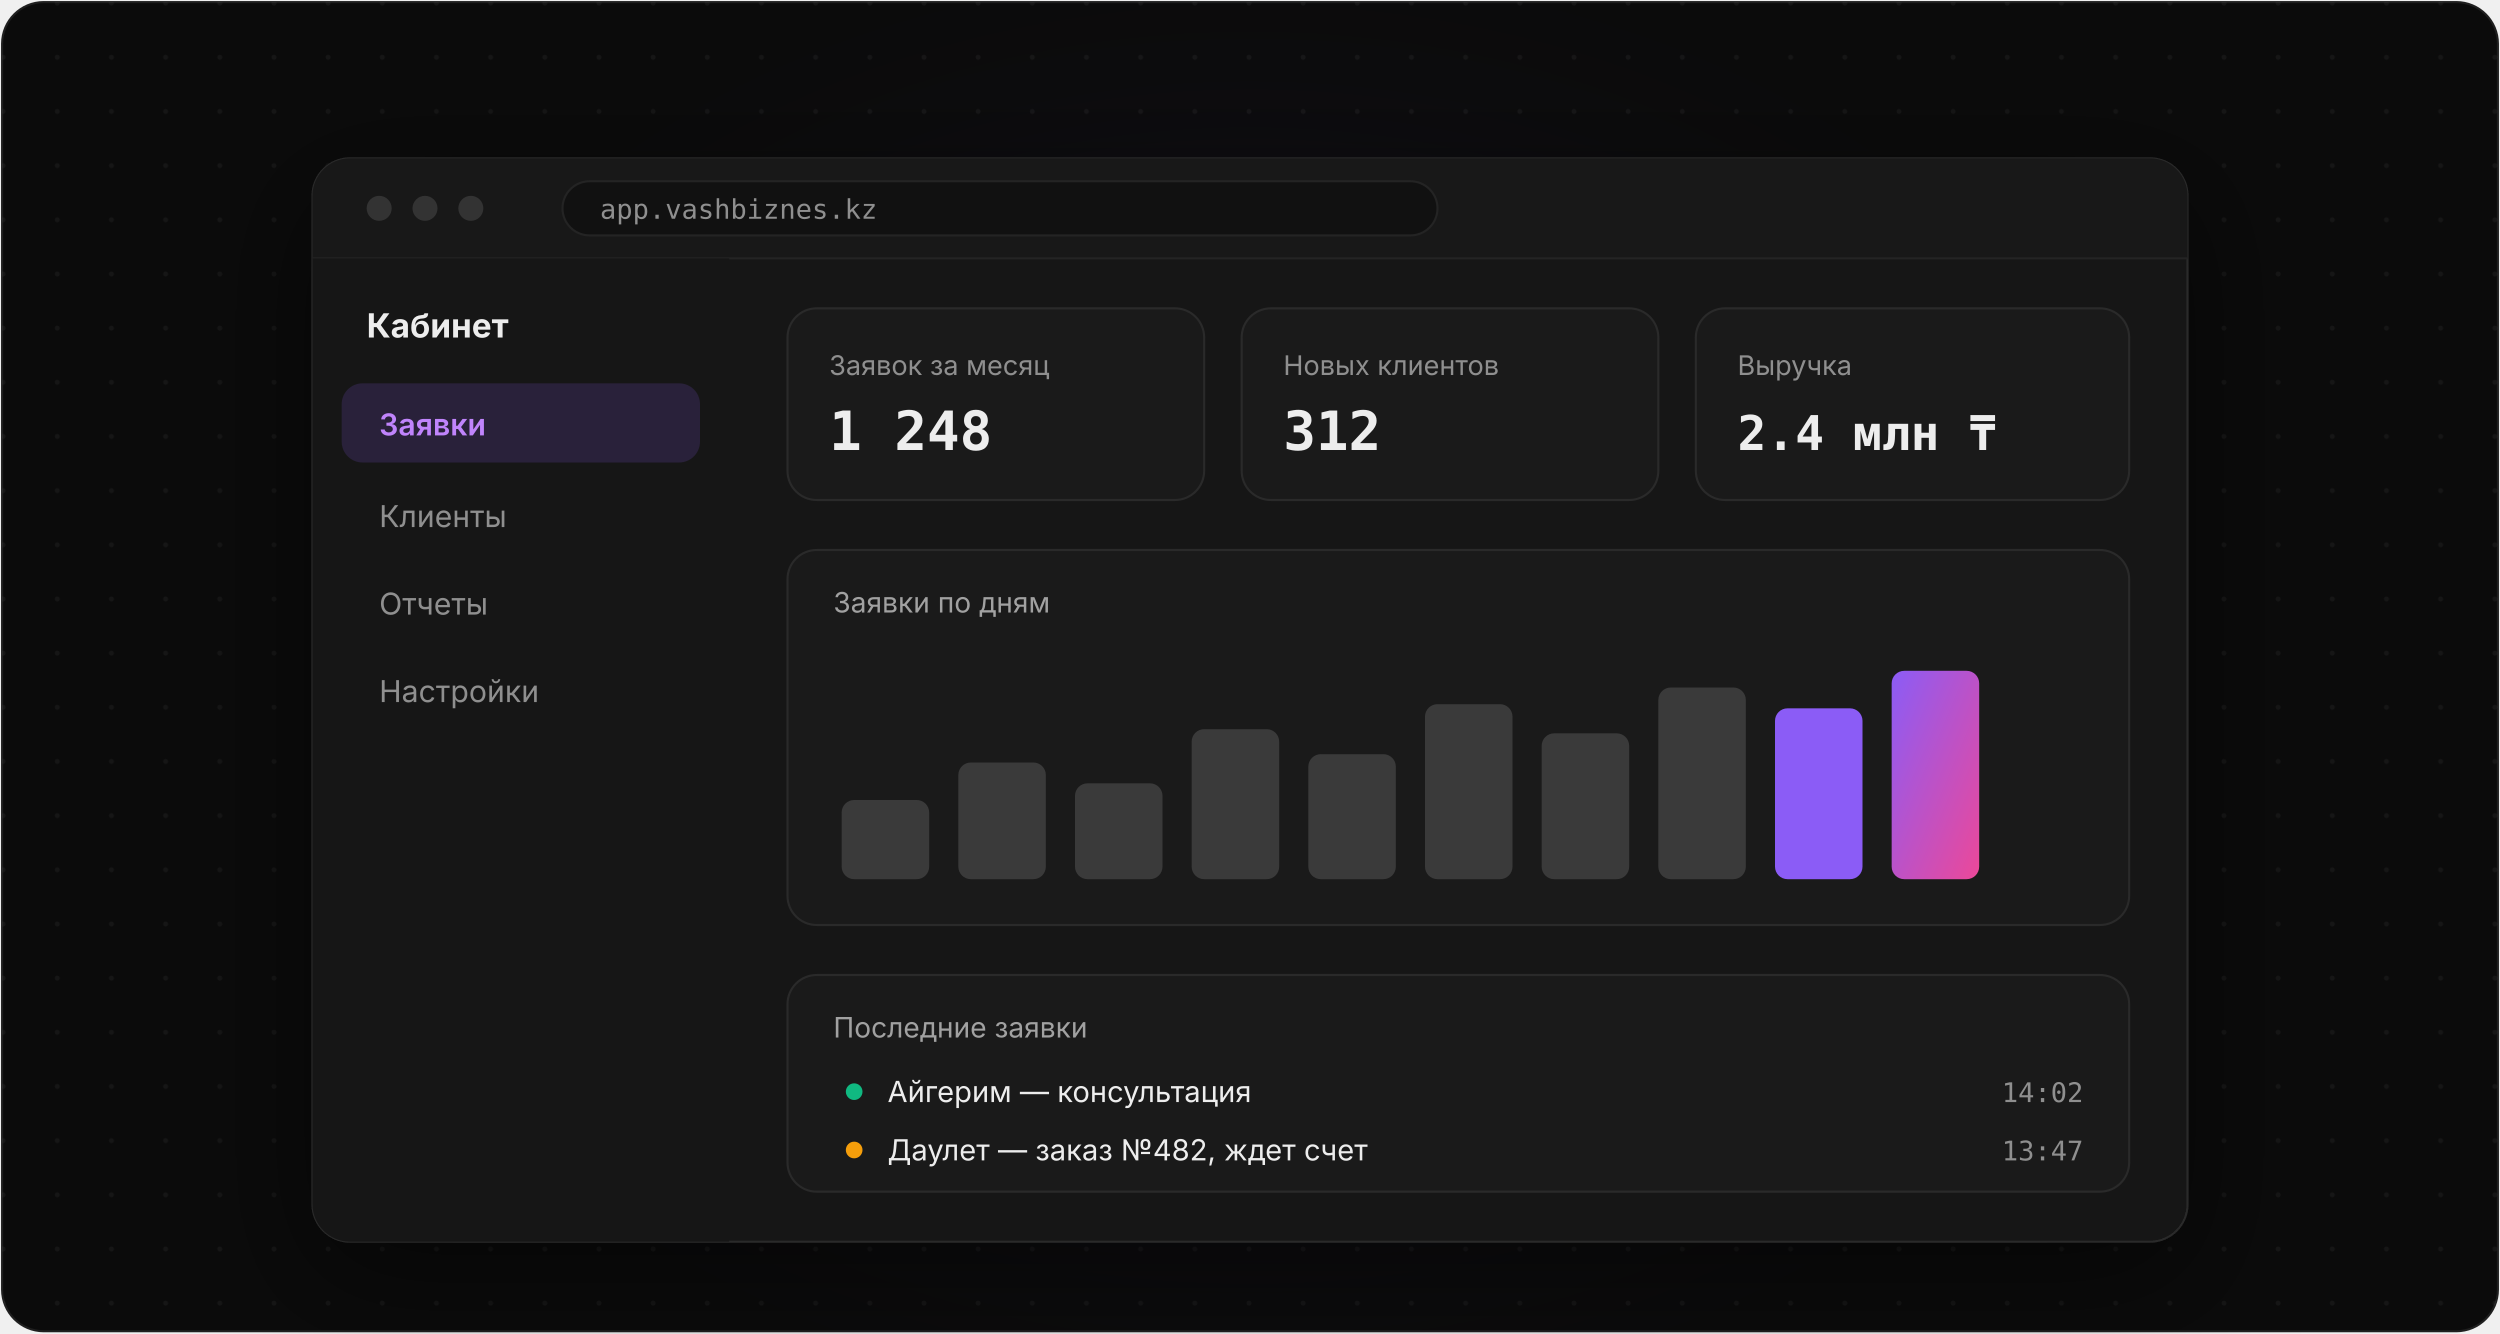
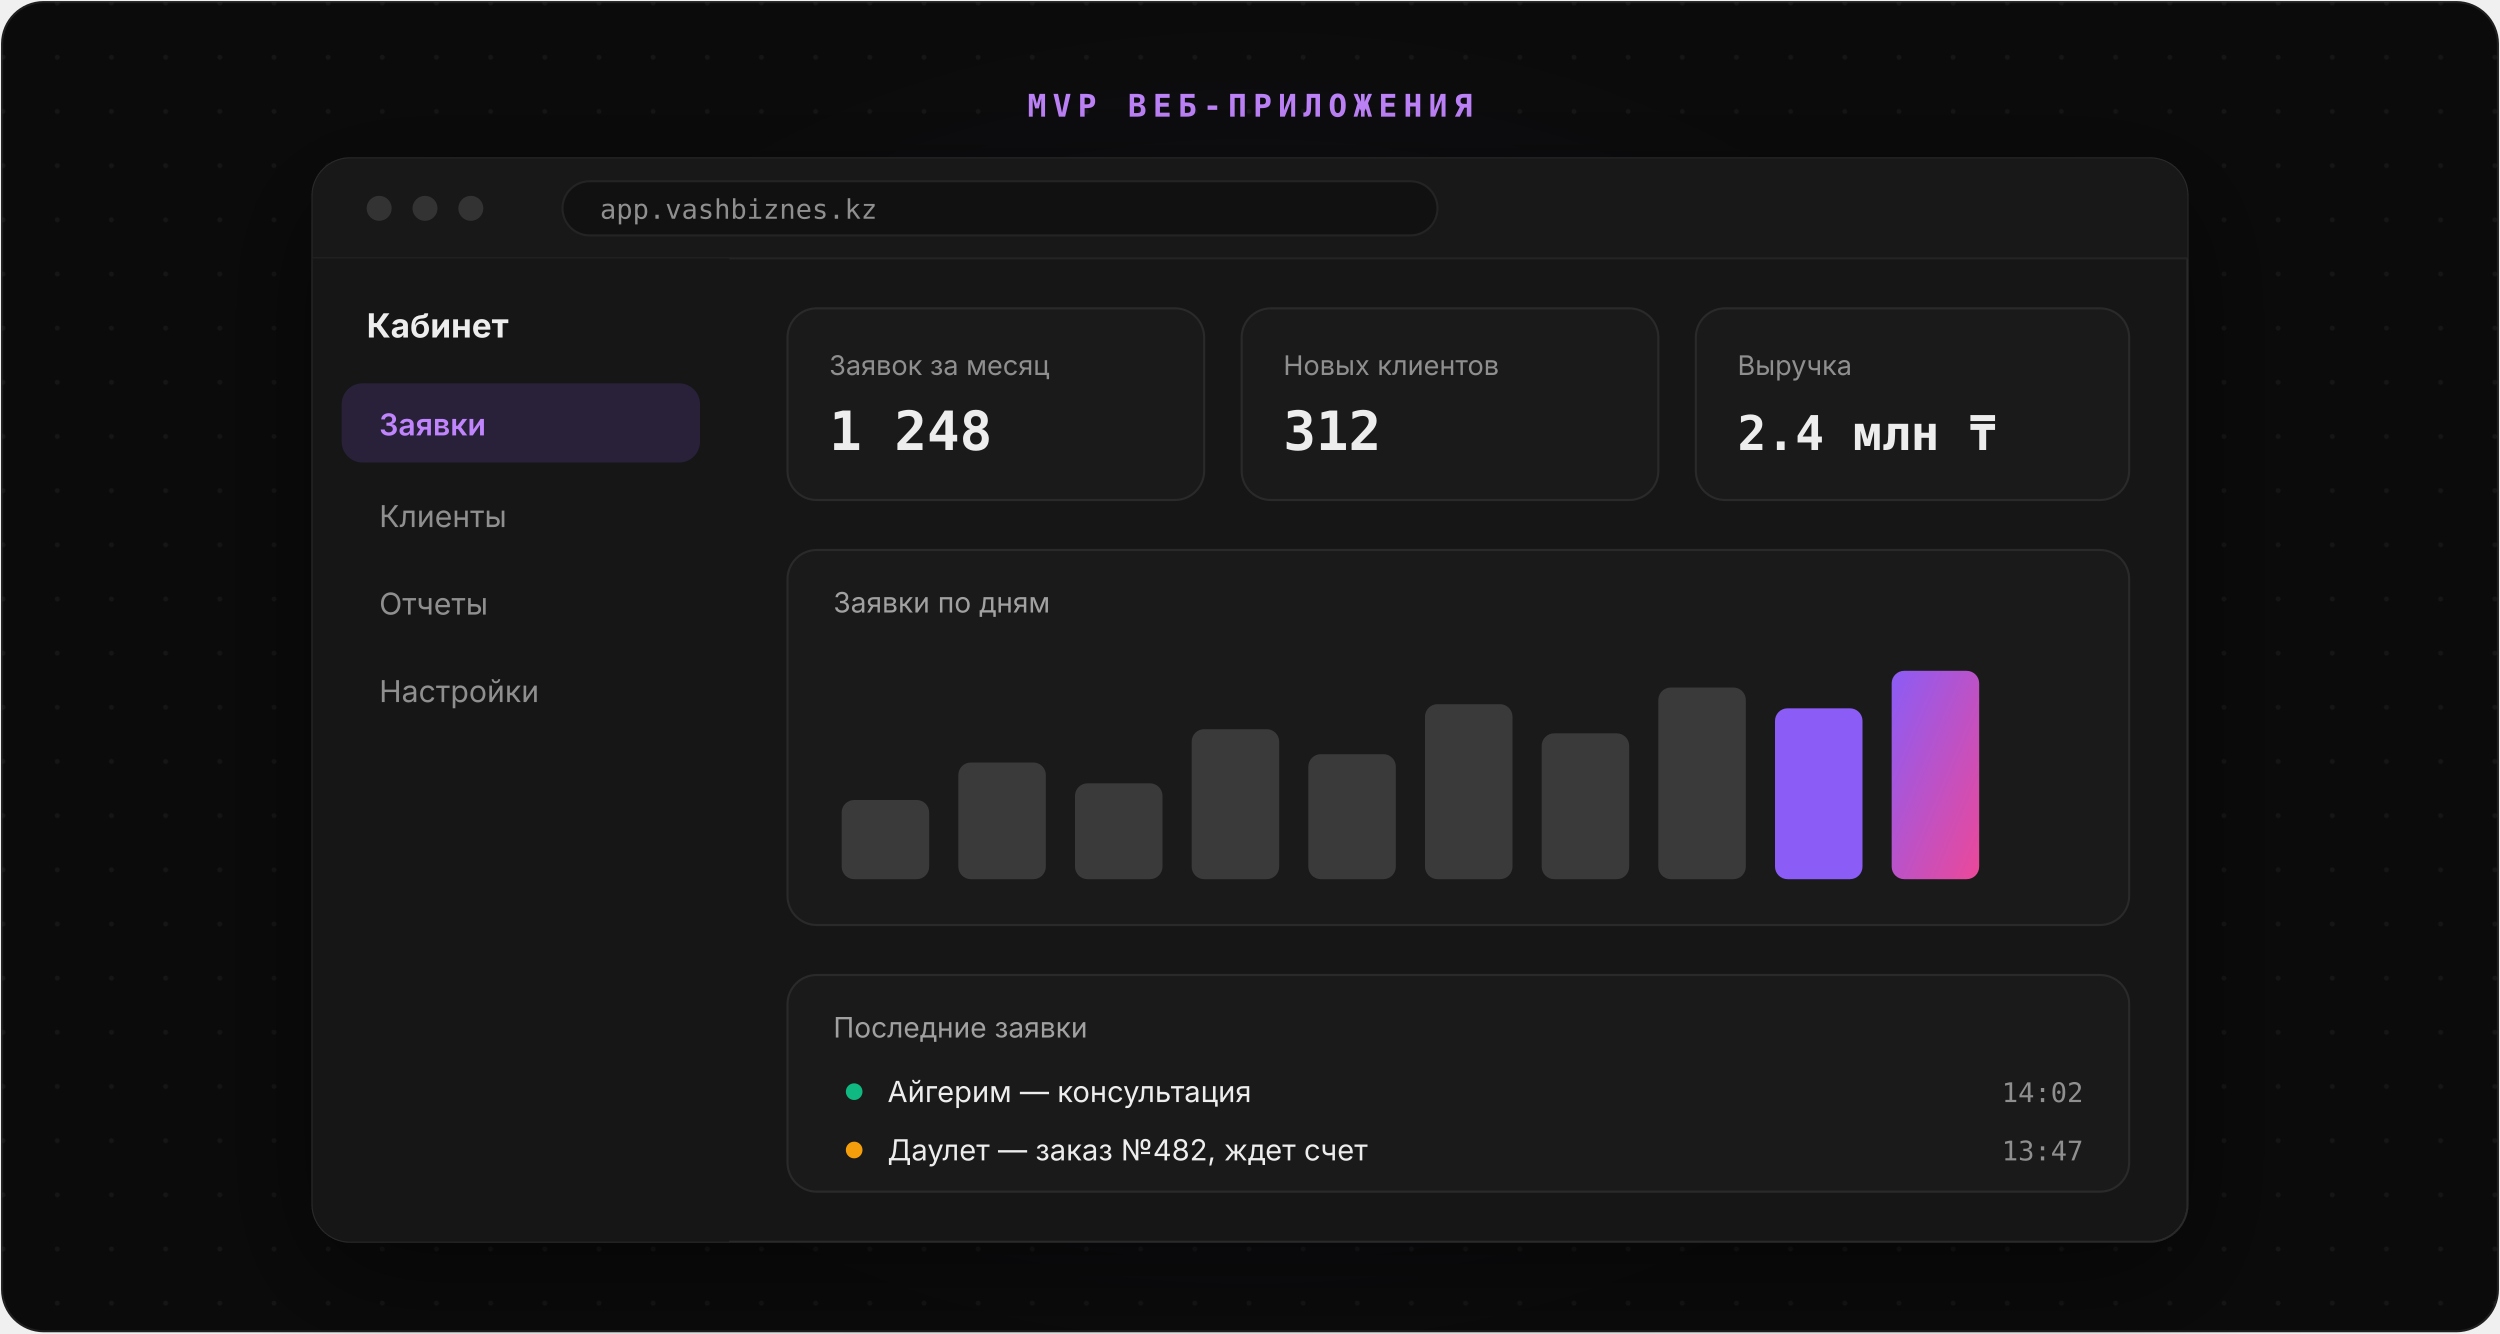
<svg xmlns="http://www.w3.org/2000/svg" viewBox="0 0 1200 640" width="1200" height="640" font-family="Inter, ui-sans-serif, system-ui, -apple-system, Segoe UI, sans-serif">
  <defs>
    <linearGradient id="grad" x1="0" y1="0" x2="1" y2="1">
      <stop offset="0" stop-color="#8b5cf6" />
      <stop offset="1" stop-color="#ec4899" />
    </linearGradient>
    <pattern id="dots" width="26" height="26" patternUnits="userSpaceOnUse">
      <circle cx="1.5" cy="1.5" r="1.2" fill="#ffffff" fill-opacity="0.045" />
    </pattern>
    <filter id="drop" x="-30%" y="-30%" width="160%" height="160%">
      <feDropShadow dx="0" dy="16" stdDeviation="28" flood-color="#000000" flood-opacity="0.5" />
    </filter>
    <filter id="glow" x="-60%" y="-60%" width="220%" height="220%">
      <feGaussianBlur stdDeviation="80" />
    </filter>
    <clipPath id="win">
      <rect x="150" y="76" width="900" height="520" rx="18" />
    </clipPath>
  </defs>
  <rect x="1" y="1" width="1198" height="638" rx="20" fill="#0b0b0b" stroke="#1f1f1f" />
  <rect x="1" y="1" width="1198" height="638" rx="20" fill="url(#dots)" />
  <ellipse cx="600" cy="330" rx="300" ry="200" fill="#8b5cf6" opacity="0.10" filter="url(#glow)" />
+   <text x="600" y="56" text-anchor="middle" font-family="ui-monospace, SFMono-Regular, Menlo, monospace" font-size="15" letter-spacing="3" fill="#c084fc" font-weight="600">MVP ВЕБ-ПРИЛОЖЕНИЯ</text>
  <g filter="url(#drop)">
    <rect x="150" y="76" width="900" height="520" rx="18" fill="#131313" stroke="#2a2a2a" />
  </g>
  <g clip-path="url(#win)">
    <rect x="150" y="76" width="900" height="48" fill="#181818" />
    <circle cx="182" cy="100" r="6" fill="#333333" />
    <circle cx="204" cy="100" r="6" fill="#333333" />
    <circle cx="226" cy="100" r="6" fill="#333333" />
    <rect x="270" y="87" width="420" height="26" rx="13" fill="#111111" stroke="#242424" />
    <text x="288" y="105" fill="#8f8f8f" font-size="13" font-family="ui-monospace, monospace">app.vashbiznes.kz</text>
    <line x1="150" y1="124" x2="1050" y2="124" stroke="#242424" />
    <rect x="150" y="124" width="200" height="472" fill="#161616" />
    <text x="176" y="162" fill="#ededed" font-size="16" font-weight="700">Кабинет</text>
    <rect x="164" y="184" width="172" height="38" rx="10" fill="#8b5cf6" fill-opacity="0.16" />
    <text x="182" y="209" fill="#c084fc" font-size="14.5" font-weight="600">Заявки</text>
    <text x="182" y="253" fill="#8f8f8f" font-size="14.5">Клиенты</text>
    <text x="182" y="295" fill="#8f8f8f" font-size="14.5">Отчеты</text>
    <text x="182" y="337" fill="#8f8f8f" font-size="14.5">Настройки</text>
    <rect x="378" y="148" width="200" height="92" rx="14" fill="#1a1a1a" stroke="#2a2a2a" />
    <text x="398" y="180" fill="#8f8f8f" font-size="13">Заявок за месяц</text>
    <text x="398" y="216" fill="#ededed" font-size="26" font-weight="700" font-family="ui-monospace, monospace">1 248</text>
    <rect x="596" y="148" width="200" height="92" rx="14" fill="#1a1a1a" stroke="#2a2a2a" />
    <text x="616" y="180" fill="#8f8f8f" font-size="13">Новых клиентов</text>
    <text x="616" y="216" fill="#ededed" font-size="26" font-weight="700" font-family="ui-monospace, monospace">312</text>
    <rect x="814" y="148" width="208" height="92" rx="14" fill="#1a1a1a" stroke="#2a2a2a" />
    <text x="834" y="180" fill="#8f8f8f" font-size="13">Выручка</text>
    <text x="834" y="216" fill="#ededed" font-size="23" font-weight="700" font-family="ui-monospace, monospace">2.4 млн ₸</text>
    <rect x="378" y="264" width="644" height="180" rx="14" fill="#1a1a1a" stroke="#2a2a2a" />
    <text x="400" y="294" fill="#a1a1a1" font-size="13.5">Заявки по дням</text>
    <g>
      <rect x="404" y="384" width="42" height="38" rx="6" fill="#3a3a3a" />
      <rect x="460" y="366" width="42" height="56" rx="6" fill="#3a3a3a" />
      <rect x="516" y="376" width="42" height="46" rx="6" fill="#3a3a3a" />
      <rect x="572" y="350" width="42" height="72" rx="6" fill="#3a3a3a" />
      <rect x="628" y="362" width="42" height="60" rx="6" fill="#3a3a3a" />
      <rect x="684" y="338" width="42" height="84" rx="6" fill="#3a3a3a" />
      <rect x="740" y="352" width="42" height="70" rx="6" fill="#3a3a3a" />
      <rect x="796" y="330" width="42" height="92" rx="6" fill="#3a3a3a" />
      <rect x="852" y="340" width="42" height="82" rx="6" fill="#8b5cf6" />
      <rect x="908" y="322" width="42" height="100" rx="6" fill="url(#grad)" />
    </g>
    <rect x="378" y="468" width="644" height="104" rx="14" fill="#1a1a1a" stroke="#2a2a2a" />
    <text x="400" y="498" fill="#a1a1a1" font-size="13.5">Последние заявки</text>
    <circle cx="410" cy="524" r="4" fill="#10b981" />
    <text x="426" y="529" fill="#ededed" font-size="14">Айгерим — консультация</text>
    <text x="1000" y="529" text-anchor="end" fill="#8f8f8f" font-size="13" font-family="ui-monospace, monospace">14:02</text>
    <circle cx="410" cy="552" r="4" fill="#f59e0b" />
    <text x="426" y="557" fill="#ededed" font-size="14">Даулет — заказ №482, ждет счет</text>
    <text x="1000" y="557" text-anchor="end" fill="#8f8f8f" font-size="13" font-family="ui-monospace, monospace">13:47</text>
  </g>
</svg>
